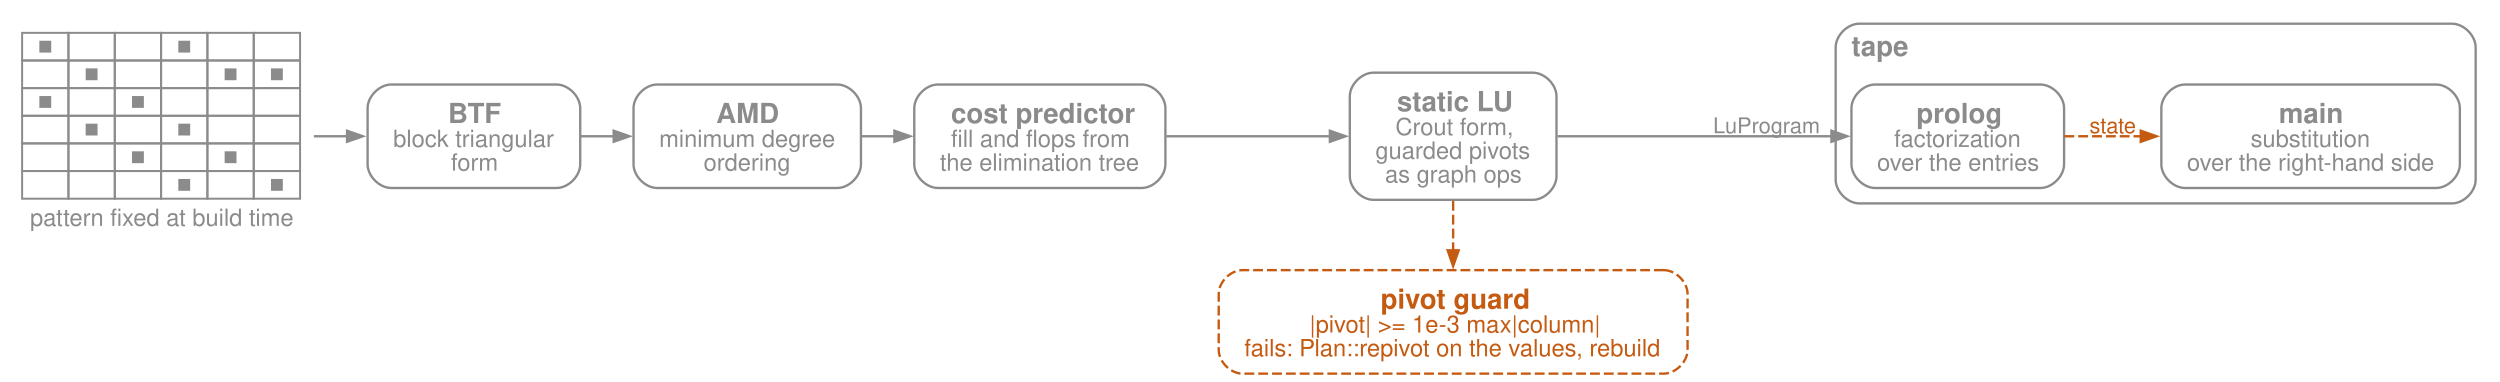
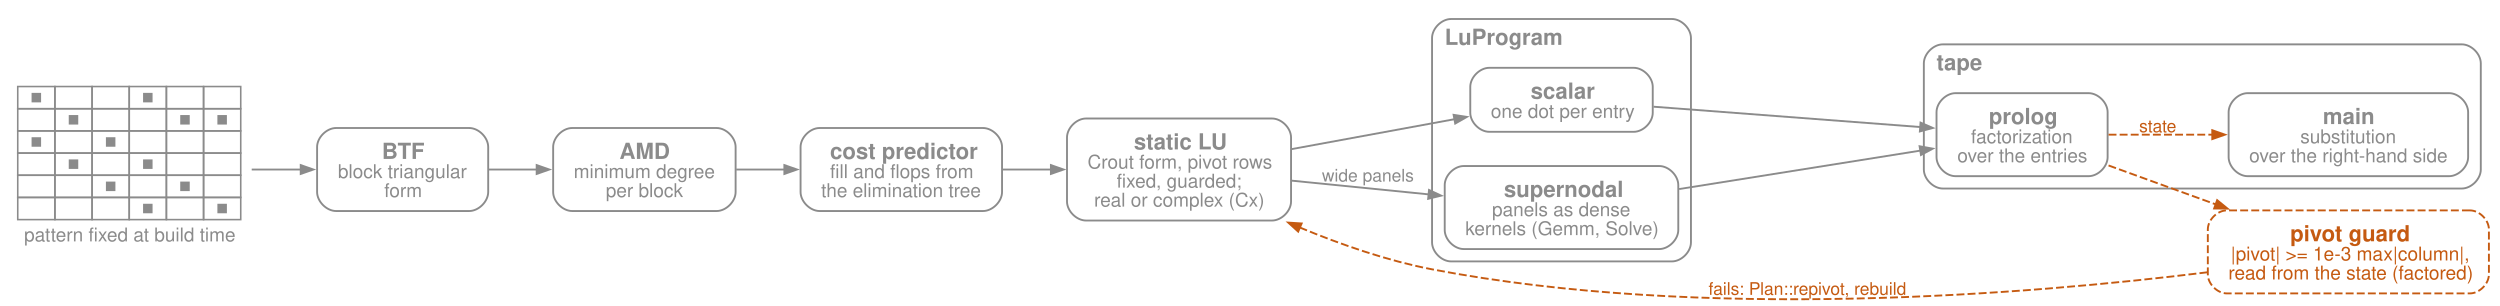
- <svg xmlns="http://www.w3.org/2000/svg" width="1266pt" height="193pt" viewBox="0.00 0.00 1266.00 193.00">
-   <g id="graph0" class="graph" transform="scale(1 1) rotate(0) translate(4 189.2)">
+ <svg xmlns="http://www.w3.org/2000/svg" width="1578pt" height="193pt" viewBox="0.00 0.00 1578.00 193.00">
+   <g id="graph0" class="graph" transform="scale(1 1) rotate(0) translate(4 189.41)">
    <g id="clust1" class="cluster">
-       <path fill="none" stroke="#8b8b8b" stroke-width="1.2" d="M937.58,-86.2C937.58,-86.2 1237.67,-86.2 1237.67,-86.2 1243.67,-86.2 1249.67,-92.2 1249.67,-98.2 1249.67,-98.2 1249.67,-165.2 1249.67,-165.2 1249.67,-171.2 1243.67,-177.2 1237.67,-177.2 1237.67,-177.2 937.58,-177.2 937.58,-177.2 931.58,-177.2 925.58,-171.2 925.58,-165.2 925.58,-165.2 925.58,-98.2 925.58,-98.2 925.58,-92.2 931.58,-86.2 937.58,-86.2" />
-       <text xml:space="preserve" text-anchor="start" x="933.58" y="-160.9" font-family="Helvetica,Arial,sans-serif" font-weight="bold" font-size="14.00" fill="#8b8b8b">tape</text>
+       <path fill="none" stroke="#8b8b8b" stroke-width="1.2" d="M911.91,-24.41C911.91,-24.41 1051.33,-24.41 1051.33,-24.41 1057.33,-24.41 1063.33,-30.41 1063.33,-36.41 1063.33,-36.41 1063.33,-165.41 1063.33,-165.41 1063.33,-171.41 1057.33,-177.41 1051.33,-177.41 1051.33,-177.41 911.91,-177.41 911.91,-177.41 905.91,-177.41 899.91,-171.41 899.91,-165.41 899.91,-165.41 899.91,-36.41 899.91,-36.41 899.91,-30.41 905.91,-24.41 911.91,-24.41" />
+       <text xml:space="preserve" text-anchor="start" x="907.91" y="-161.11" font-family="Helvetica,Arial,sans-serif" font-weight="bold" font-size="14.00" fill="#8b8b8b">LuProgram</text>
+     </g>
+     <g id="clust2" class="cluster">
+       <path fill="none" stroke="#8b8b8b" stroke-width="1.2" d="M1222.33,-70.41C1222.33,-70.41 1549.88,-70.41 1549.88,-70.41 1555.88,-70.41 1561.88,-76.41 1561.88,-82.41 1561.88,-82.41 1561.88,-149.41 1561.88,-149.41 1561.88,-155.41 1555.88,-161.41 1549.88,-161.41 1549.88,-161.41 1222.33,-161.41 1222.33,-161.41 1216.33,-161.41 1210.33,-155.41 1210.33,-149.41 1210.33,-149.41 1210.33,-82.41 1210.33,-82.41 1210.33,-76.41 1216.33,-70.41 1222.33,-70.41" />
+       <text xml:space="preserve" text-anchor="start" x="1218.33" y="-145.11" font-family="Helvetica,Arial,sans-serif" font-weight="bold" font-size="14.00" fill="#8b8b8b">tape</text>
    </g>
    <g id="node1" class="node">
-       <polygon fill="none" stroke="#8b8b8b" points="7.2,-158.57 7.2,-172.57 30.66,-172.57 30.66,-158.57 7.2,-158.57" />
-       <polygon fill="#8b8b8b" stroke="none" points="15.93,-162.57 15.93,-168.57 21.93,-168.57 21.93,-162.57 15.93,-162.57" />
-       <polygon fill="none" stroke="#8b8b8b" points="30.66,-158.57 30.66,-172.57 54.12,-172.57 54.12,-158.57 30.66,-158.57" />
-       <polygon fill="none" stroke="#8b8b8b" points="54.12,-158.57 54.12,-172.57 77.58,-172.57 77.58,-158.57 54.12,-158.57" />
-       <polygon fill="none" stroke="#8b8b8b" points="77.58,-158.57 77.58,-172.57 101.03,-172.57 101.03,-158.57 77.58,-158.57" />
-       <polygon fill="#8b8b8b" stroke="none" points="86.3,-162.57 86.3,-168.57 92.3,-168.57 92.3,-162.57 86.3,-162.57" />
-       <polygon fill="none" stroke="#8b8b8b" points="101.03,-158.57 101.03,-172.57 124.49,-172.57 124.49,-158.57 101.03,-158.57" />
-       <polygon fill="none" stroke="#8b8b8b" points="124.49,-158.57 124.49,-172.57 147.95,-172.57 147.95,-158.57 124.49,-158.57" />
-       <polygon fill="none" stroke="#8b8b8b" points="7.2,-144.57 7.2,-158.57 30.66,-158.57 30.66,-144.57 7.2,-144.57" />
-       <polygon fill="none" stroke="#8b8b8b" points="30.66,-144.57 30.66,-158.57 54.12,-158.57 54.12,-144.57 30.66,-144.57" />
-       <polygon fill="#8b8b8b" stroke="none" points="39.39,-148.57 39.39,-154.57 45.39,-154.57 45.39,-148.57 39.39,-148.57" />
-       <polygon fill="none" stroke="#8b8b8b" points="54.12,-144.57 54.12,-158.57 77.58,-158.57 77.58,-144.57 54.12,-144.57" />
-       <polygon fill="none" stroke="#8b8b8b" points="77.58,-144.57 77.58,-158.57 101.03,-158.57 101.03,-144.57 77.58,-144.57" />
-       <polygon fill="none" stroke="#8b8b8b" points="101.03,-144.57 101.03,-158.57 124.49,-158.57 124.49,-144.57 101.03,-144.57" />
-       <polygon fill="#8b8b8b" stroke="none" points="109.76,-148.57 109.76,-154.57 115.76,-154.57 115.76,-148.57 109.76,-148.57" />
-       <polygon fill="none" stroke="#8b8b8b" points="124.49,-144.57 124.49,-158.57 147.95,-158.57 147.95,-144.57 124.49,-144.57" />
-       <polygon fill="#8b8b8b" stroke="none" points="133.22,-148.57 133.22,-154.57 139.22,-154.57 139.22,-148.57 133.22,-148.57" />
-       <polygon fill="none" stroke="#8b8b8b" points="7.2,-130.57 7.2,-144.57 30.66,-144.57 30.66,-130.57 7.2,-130.57" />
-       <polygon fill="#8b8b8b" stroke="none" points="15.93,-134.57 15.93,-140.57 21.93,-140.57 21.93,-134.57 15.93,-134.57" />
-       <polygon fill="none" stroke="#8b8b8b" points="30.66,-130.57 30.66,-144.57 54.12,-144.57 54.12,-130.57 30.66,-130.57" />
-       <polygon fill="none" stroke="#8b8b8b" points="54.12,-130.57 54.12,-144.57 77.58,-144.57 77.58,-130.57 54.12,-130.57" />
-       <polygon fill="#8b8b8b" stroke="none" points="62.85,-134.57 62.85,-140.57 68.85,-140.57 68.85,-134.57 62.85,-134.57" />
-       <polygon fill="none" stroke="#8b8b8b" points="77.58,-130.57 77.58,-144.57 101.03,-144.57 101.03,-130.57 77.58,-130.57" />
-       <polygon fill="none" stroke="#8b8b8b" points="101.03,-130.57 101.03,-144.57 124.49,-144.57 124.49,-130.57 101.03,-130.57" />
-       <polygon fill="none" stroke="#8b8b8b" points="124.49,-130.57 124.49,-144.57 147.95,-144.57 147.95,-130.57 124.49,-130.57" />
-       <polygon fill="none" stroke="#8b8b8b" points="7.2,-116.58 7.2,-130.57 30.66,-130.57 30.66,-116.58 7.2,-116.58" />
-       <polygon fill="none" stroke="#8b8b8b" points="30.66,-116.58 30.66,-130.57 54.12,-130.57 54.12,-116.58 30.66,-116.58" />
-       <polygon fill="#8b8b8b" stroke="none" points="39.39,-120.58 39.39,-126.58 45.39,-126.58 45.39,-120.58 39.39,-120.58" />
-       <polygon fill="none" stroke="#8b8b8b" points="54.12,-116.58 54.12,-130.57 77.58,-130.57 77.58,-116.58 54.12,-116.58" />
-       <polygon fill="none" stroke="#8b8b8b" points="77.58,-116.58 77.58,-130.57 101.03,-130.57 101.03,-116.58 77.58,-116.58" />
-       <polygon fill="#8b8b8b" stroke="none" points="86.3,-120.58 86.3,-126.58 92.3,-126.58 92.3,-120.58 86.3,-120.58" />
-       <polygon fill="none" stroke="#8b8b8b" points="101.03,-116.58 101.03,-130.57 124.49,-130.57 124.49,-116.58 101.03,-116.58" />
-       <polygon fill="none" stroke="#8b8b8b" points="124.49,-116.58 124.49,-130.57 147.95,-130.57 147.95,-116.58 124.49,-116.58" />
-       <polygon fill="none" stroke="#8b8b8b" points="7.2,-102.58 7.2,-116.58 30.66,-116.58 30.66,-102.58 7.2,-102.58" />
-       <polygon fill="none" stroke="#8b8b8b" points="30.66,-102.58 30.66,-116.58 54.12,-116.58 54.12,-102.58 30.66,-102.58" />
-       <polygon fill="none" stroke="#8b8b8b" points="54.12,-102.58 54.12,-116.58 77.58,-116.58 77.58,-102.58 54.12,-102.58" />
-       <polygon fill="#8b8b8b" stroke="none" points="62.85,-106.58 62.85,-112.58 68.85,-112.58 68.85,-106.58 62.85,-106.58" />
-       <polygon fill="none" stroke="#8b8b8b" points="77.58,-102.58 77.58,-116.58 101.03,-116.58 101.03,-102.58 77.58,-102.58" />
-       <polygon fill="none" stroke="#8b8b8b" points="101.03,-102.58 101.03,-116.58 124.49,-116.58 124.49,-102.58 101.03,-102.58" />
-       <polygon fill="#8b8b8b" stroke="none" points="109.76,-106.58 109.76,-112.58 115.76,-112.58 115.76,-106.58 109.76,-106.58" />
-       <polygon fill="none" stroke="#8b8b8b" points="124.49,-102.58 124.49,-116.58 147.95,-116.58 147.95,-102.58 124.49,-102.58" />
-       <polygon fill="none" stroke="#8b8b8b" points="7.2,-88.58 7.2,-102.58 30.66,-102.58 30.66,-88.58 7.2,-88.58" />
-       <polygon fill="none" stroke="#8b8b8b" points="30.66,-88.58 30.66,-102.58 54.12,-102.58 54.12,-88.58 30.66,-88.58" />
-       <polygon fill="none" stroke="#8b8b8b" points="54.12,-88.58 54.12,-102.58 77.58,-102.58 77.58,-88.58 54.12,-88.58" />
-       <polygon fill="none" stroke="#8b8b8b" points="77.58,-88.58 77.58,-102.58 101.03,-102.58 101.03,-88.58 77.58,-88.58" />
-       <polygon fill="#8b8b8b" stroke="none" points="86.3,-92.58 86.3,-98.58 92.3,-98.58 92.3,-92.58 86.3,-92.58" />
-       <polygon fill="none" stroke="#8b8b8b" points="101.03,-88.58 101.03,-102.58 124.49,-102.58 124.49,-88.58 101.03,-88.58" />
-       <polygon fill="none" stroke="#8b8b8b" points="124.49,-88.58 124.49,-102.58 147.95,-102.58 147.95,-88.58 124.49,-88.58" />
-       <polygon fill="#8b8b8b" stroke="none" points="133.22,-92.58 133.22,-98.58 139.22,-98.58 139.22,-92.58 133.22,-92.58" />
-       <text xml:space="preserve" text-anchor="start" x="11.2" y="-74.83" font-family="Helvetica,Arial,sans-serif" font-size="12.00" fill="#8b8b8b">pattern fixed at build time</text>
+       <polygon fill="none" stroke="#8b8b8b" points="7.2,-120.79 7.2,-134.79 30.66,-134.79 30.66,-120.79 7.2,-120.79" />
+       <polygon fill="#8b8b8b" stroke="none" points="15.93,-124.79 15.93,-130.79 21.93,-130.79 21.93,-124.79 15.93,-124.79" />
+       <polygon fill="none" stroke="#8b8b8b" points="30.66,-120.79 30.66,-134.79 54.12,-134.79 54.12,-120.79 30.66,-120.79" />
+       <polygon fill="none" stroke="#8b8b8b" points="54.12,-120.79 54.12,-134.79 77.58,-134.79 77.58,-120.79 54.12,-120.79" />
+       <polygon fill="none" stroke="#8b8b8b" points="77.58,-120.79 77.58,-134.79 101.03,-134.79 101.03,-120.79 77.58,-120.79" />
+       <polygon fill="#8b8b8b" stroke="none" points="86.3,-124.79 86.3,-130.79 92.3,-130.79 92.3,-124.79 86.3,-124.79" />
+       <polygon fill="none" stroke="#8b8b8b" points="101.03,-120.79 101.03,-134.79 124.49,-134.79 124.49,-120.79 101.03,-120.79" />
+       <polygon fill="none" stroke="#8b8b8b" points="124.49,-120.79 124.49,-134.79 147.95,-134.79 147.95,-120.79 124.49,-120.79" />
+       <polygon fill="none" stroke="#8b8b8b" points="7.2,-106.79 7.2,-120.79 30.66,-120.79 30.66,-106.79 7.2,-106.79" />
+       <polygon fill="none" stroke="#8b8b8b" points="30.66,-106.79 30.66,-120.79 54.12,-120.79 54.12,-106.79 30.66,-106.79" />
+       <polygon fill="#8b8b8b" stroke="none" points="39.39,-110.79 39.39,-116.79 45.39,-116.79 45.39,-110.79 39.39,-110.79" />
+       <polygon fill="none" stroke="#8b8b8b" points="54.12,-106.79 54.12,-120.79 77.58,-120.79 77.58,-106.79 54.12,-106.79" />
+       <polygon fill="none" stroke="#8b8b8b" points="77.58,-106.79 77.58,-120.79 101.03,-120.79 101.03,-106.79 77.58,-106.79" />
+       <polygon fill="none" stroke="#8b8b8b" points="101.03,-106.79 101.03,-120.79 124.49,-120.79 124.49,-106.79 101.03,-106.79" />
+       <polygon fill="#8b8b8b" stroke="none" points="109.76,-110.79 109.76,-116.79 115.76,-116.79 115.76,-110.79 109.76,-110.79" />
+       <polygon fill="none" stroke="#8b8b8b" points="124.49,-106.79 124.49,-120.79 147.95,-120.79 147.95,-106.79 124.49,-106.79" />
+       <polygon fill="#8b8b8b" stroke="none" points="133.22,-110.79 133.22,-116.79 139.22,-116.79 139.22,-110.79 133.22,-110.79" />
+       <polygon fill="none" stroke="#8b8b8b" points="7.2,-92.79 7.2,-106.79 30.66,-106.79 30.66,-92.79 7.2,-92.79" />
+       <polygon fill="#8b8b8b" stroke="none" points="15.93,-96.79 15.93,-102.79 21.93,-102.79 21.93,-96.79 15.93,-96.79" />
+       <polygon fill="none" stroke="#8b8b8b" points="30.66,-92.79 30.66,-106.79 54.12,-106.79 54.12,-92.79 30.66,-92.79" />
+       <polygon fill="none" stroke="#8b8b8b" points="54.12,-92.79 54.12,-106.79 77.58,-106.79 77.58,-92.79 54.12,-92.79" />
+       <polygon fill="#8b8b8b" stroke="none" points="62.85,-96.79 62.85,-102.79 68.85,-102.79 68.85,-96.79 62.85,-96.79" />
+       <polygon fill="none" stroke="#8b8b8b" points="77.58,-92.79 77.58,-106.79 101.03,-106.79 101.03,-92.79 77.58,-92.79" />
+       <polygon fill="none" stroke="#8b8b8b" points="101.03,-92.79 101.03,-106.79 124.49,-106.79 124.49,-92.79 101.03,-92.79" />
+       <polygon fill="none" stroke="#8b8b8b" points="124.49,-92.79 124.49,-106.79 147.95,-106.79 147.95,-92.79 124.49,-92.79" />
+       <polygon fill="none" stroke="#8b8b8b" points="7.2,-78.79 7.2,-92.79 30.66,-92.79 30.66,-78.79 7.2,-78.79" />
+       <polygon fill="none" stroke="#8b8b8b" points="30.66,-78.79 30.66,-92.79 54.12,-92.79 54.12,-78.79 30.66,-78.79" />
+       <polygon fill="#8b8b8b" stroke="none" points="39.39,-82.79 39.39,-88.79 45.39,-88.79 45.39,-82.79 39.39,-82.79" />
+       <polygon fill="none" stroke="#8b8b8b" points="54.12,-78.79 54.12,-92.79 77.58,-92.79 77.58,-78.79 54.12,-78.79" />
+       <polygon fill="none" stroke="#8b8b8b" points="77.58,-78.79 77.58,-92.79 101.03,-92.79 101.03,-78.79 77.58,-78.79" />
+       <polygon fill="#8b8b8b" stroke="none" points="86.3,-82.79 86.3,-88.79 92.3,-88.79 92.3,-82.79 86.3,-82.79" />
+       <polygon fill="none" stroke="#8b8b8b" points="101.03,-78.79 101.03,-92.79 124.49,-92.79 124.49,-78.79 101.03,-78.79" />
+       <polygon fill="none" stroke="#8b8b8b" points="124.49,-78.79 124.49,-92.79 147.95,-92.79 147.95,-78.79 124.49,-78.79" />
+       <polygon fill="none" stroke="#8b8b8b" points="7.2,-64.79 7.2,-78.79 30.66,-78.79 30.66,-64.79 7.2,-64.79" />
+       <polygon fill="none" stroke="#8b8b8b" points="30.66,-64.79 30.66,-78.79 54.12,-78.79 54.12,-64.79 30.66,-64.79" />
+       <polygon fill="none" stroke="#8b8b8b" points="54.12,-64.79 54.12,-78.79 77.58,-78.79 77.58,-64.79 54.12,-64.79" />
+       <polygon fill="#8b8b8b" stroke="none" points="62.85,-68.79 62.85,-74.79 68.85,-74.79 68.85,-68.79 62.85,-68.79" />
+       <polygon fill="none" stroke="#8b8b8b" points="77.58,-64.79 77.58,-78.79 101.03,-78.79 101.03,-64.79 77.58,-64.79" />
+       <polygon fill="none" stroke="#8b8b8b" points="101.03,-64.79 101.03,-78.79 124.49,-78.79 124.49,-64.79 101.03,-64.79" />
+       <polygon fill="#8b8b8b" stroke="none" points="109.76,-68.79 109.76,-74.79 115.76,-74.79 115.76,-68.79 109.76,-68.79" />
+       <polygon fill="none" stroke="#8b8b8b" points="124.49,-64.79 124.49,-78.79 147.95,-78.79 147.95,-64.79 124.49,-64.79" />
+       <polygon fill="none" stroke="#8b8b8b" points="7.2,-50.79 7.2,-64.79 30.66,-64.79 30.66,-50.79 7.2,-50.79" />
+       <polygon fill="none" stroke="#8b8b8b" points="30.66,-50.79 30.66,-64.79 54.12,-64.79 54.12,-50.79 30.66,-50.79" />
+       <polygon fill="none" stroke="#8b8b8b" points="54.12,-50.79 54.12,-64.79 77.58,-64.79 77.58,-50.79 54.12,-50.79" />
+       <polygon fill="none" stroke="#8b8b8b" points="77.58,-50.79 77.58,-64.79 101.03,-64.79 101.03,-50.79 77.58,-50.79" />
+       <polygon fill="#8b8b8b" stroke="none" points="86.3,-54.79 86.3,-60.79 92.3,-60.79 92.3,-54.79 86.3,-54.79" />
+       <polygon fill="none" stroke="#8b8b8b" points="101.03,-50.79 101.03,-64.79 124.49,-64.79 124.49,-50.79 101.03,-50.79" />
+       <polygon fill="none" stroke="#8b8b8b" points="124.49,-50.79 124.49,-64.79 147.95,-64.79 147.95,-50.79 124.49,-50.79" />
+       <polygon fill="#8b8b8b" stroke="none" points="133.22,-54.79 133.22,-60.79 139.22,-60.79 139.22,-54.79 133.22,-54.79" />
+       <text xml:space="preserve" text-anchor="start" x="11.2" y="-37.04" font-family="Helvetica,Arial,sans-serif" font-size="12.00" fill="#8b8b8b">pattern fixed at build time</text>
    </g>
    <g id="node2" class="node">
-       <path fill="none" stroke="#8b8b8b" stroke-width="1.2" d="M277.82,-146.4C277.82,-146.4 194.15,-146.4 194.15,-146.4 188.15,-146.4 182.15,-140.4 182.15,-134.4 182.15,-134.4 182.15,-106 182.15,-106 182.15,-100 188.15,-94 194.15,-94 194.15,-94 277.82,-94 277.82,-94 283.82,-94 289.82,-100 289.82,-106 289.82,-106 289.82,-134.4 289.82,-134.4 289.82,-140.4 283.82,-146.4 277.82,-146.4" />
-       <text xml:space="preserve" text-anchor="start" x="222.86" y="-126.9" font-family="Helvetica,Arial,sans-serif" font-weight="bold" font-size="14.00" fill="#8b8b8b">BTF</text>
-       <text xml:space="preserve" text-anchor="start" x="195.11" y="-114.8" font-family="Helvetica,Arial,sans-serif" font-size="12.00" fill="#8b8b8b">block triangular</text>
-       <text xml:space="preserve" text-anchor="start" x="224.36" y="-102.8" font-family="Helvetica,Arial,sans-serif" font-size="12.00" fill="#8b8b8b">form</text>
+       <path fill="none" stroke="#8b8b8b" stroke-width="1.2" d="M292.15,-108.61C292.15,-108.61 208.15,-108.61 208.15,-108.61 202.15,-108.61 196.15,-102.61 196.15,-96.61 196.15,-96.61 196.15,-68.21 196.15,-68.21 196.15,-62.21 202.15,-56.21 208.15,-56.21 208.15,-56.21 292.15,-56.21 292.15,-56.21 298.15,-56.21 304.15,-62.21 304.15,-68.21 304.15,-68.21 304.15,-96.61 304.15,-96.61 304.15,-102.61 298.15,-108.61 292.15,-108.61" />
+       <text xml:space="preserve" text-anchor="start" x="237.03" y="-89.11" font-family="Helvetica,Arial,sans-serif" font-weight="bold" font-size="14.00" fill="#8b8b8b">BTF</text>
+       <text xml:space="preserve" text-anchor="start" x="209.28" y="-77.01" font-family="Helvetica,Arial,sans-serif" font-size="12.00" fill="#8b8b8b">block triangular</text>
+       <text xml:space="preserve" text-anchor="start" x="238.53" y="-65.01" font-family="Helvetica,Arial,sans-serif" font-size="12.00" fill="#8b8b8b">form</text>
    </g>
    <g id="edge1" class="edge">
-       <path fill="none" stroke="#8b8b8b" stroke-width="1.2" d="M154.95,-120.2C160.71,-120.2 166.49,-120.2 172.15,-120.2" />
-       <polygon fill="#8b8b8b" stroke="#8b8b8b" stroke-width="1.2" points="171.74,-123 179.74,-120.2 171.74,-117.4 171.74,-123" />
+       <path fill="none" stroke="#8b8b8b" stroke-width="1.2" d="M154.88,-82.41C165.3,-82.41 175.9,-82.41 186.05,-82.41" />
+       <polygon fill="#8b8b8b" stroke="#8b8b8b" stroke-width="1.2" points="185.81,-85.21 193.81,-82.41 185.81,-79.61 185.81,-85.21" />
    </g>
    <g id="node3" class="node">
-       <path fill="none" stroke="#8b8b8b" stroke-width="1.2" d="M419.99,-146.4C419.99,-146.4 328.82,-146.4 328.82,-146.4 322.82,-146.4 316.82,-140.4 316.82,-134.4 316.82,-134.4 316.82,-106 316.82,-106 316.82,-100 322.82,-94 328.82,-94 328.82,-94 419.99,-94 419.99,-94 425.99,-94 431.99,-100 431.99,-106 431.99,-106 431.99,-134.4 431.99,-134.4 431.99,-140.4 425.99,-146.4 419.99,-146.4" />
-       <text xml:space="preserve" text-anchor="start" x="358.66" y="-126.9" font-family="Helvetica,Arial,sans-serif" font-weight="bold" font-size="14.00" fill="#8b8b8b">AMD</text>
-       <text xml:space="preserve" text-anchor="start" x="329.78" y="-114.8" font-family="Helvetica,Arial,sans-serif" font-size="12.00" fill="#8b8b8b">minimum degree</text>
-       <text xml:space="preserve" text-anchor="start" x="352.28" y="-102.8" font-family="Helvetica,Arial,sans-serif" font-size="12.00" fill="#8b8b8b">ordering</text>
+       <path fill="none" stroke="#8b8b8b" stroke-width="1.2" d="M448.32,-108.61C448.32,-108.61 357.15,-108.61 357.15,-108.61 351.15,-108.61 345.15,-102.61 345.15,-96.61 345.15,-96.61 345.15,-68.21 345.15,-68.21 345.15,-62.21 351.15,-56.21 357.15,-56.21 357.15,-56.21 448.32,-56.21 448.32,-56.21 454.32,-56.21 460.32,-62.21 460.32,-68.21 460.32,-68.21 460.32,-96.61 460.32,-96.61 460.32,-102.61 454.32,-108.61 448.32,-108.61" />
+       <text xml:space="preserve" text-anchor="start" x="386.99" y="-89.11" font-family="Helvetica,Arial,sans-serif" font-weight="bold" font-size="14.00" fill="#8b8b8b">AMD</text>
+       <text xml:space="preserve" text-anchor="start" x="358.11" y="-77.01" font-family="Helvetica,Arial,sans-serif" font-size="12.00" fill="#8b8b8b">minimum degree</text>
+       <text xml:space="preserve" text-anchor="start" x="378.36" y="-65.01" font-family="Helvetica,Arial,sans-serif" font-size="12.00" fill="#8b8b8b">per block</text>
    </g>
    <g id="edge2" class="edge">
-       <path fill="none" stroke="#8b8b8b" stroke-width="1.2" d="M290.12,-120.2C295.68,-120.2 301.38,-120.2 307.06,-120.2" />
-       <polygon fill="#8b8b8b" stroke="#8b8b8b" stroke-width="1.2" points="306.77,-123 314.77,-120.2 306.77,-117.4 306.77,-123" />
+       <path fill="none" stroke="#8b8b8b" stroke-width="1.2" d="M304.66,-82.41C314.47,-82.41 324.81,-82.41 334.94,-82.41" />
+       <polygon fill="#8b8b8b" stroke="#8b8b8b" stroke-width="1.2" points="334.75,-85.21 342.75,-82.41 334.75,-79.61 334.75,-85.21" />
    </g>
    <g id="node4" class="node">
-       <path fill="none" stroke="#8b8b8b" stroke-width="1.2" d="M574.16,-146.4C574.16,-146.4 470.99,-146.4 470.99,-146.4 464.99,-146.4 458.99,-140.4 458.99,-134.4 458.99,-134.4 458.99,-106 458.99,-106 458.99,-100 464.99,-94 470.99,-94 470.99,-94 574.16,-94 574.16,-94 580.16,-94 586.16,-100 586.16,-106 586.16,-106 586.16,-134.4 586.16,-134.4 586.16,-140.4 580.16,-146.4 574.16,-146.4" />
-       <text xml:space="preserve" text-anchor="start" x="477.58" y="-126.9" font-family="Helvetica,Arial,sans-serif" font-weight="bold" font-size="14.00" fill="#8b8b8b">cost predictor</text>
-       <text xml:space="preserve" text-anchor="start" x="477.58" y="-114.8" font-family="Helvetica,Arial,sans-serif" font-size="12.00" fill="#8b8b8b">fill and flops from</text>
-       <text xml:space="preserve" text-anchor="start" x="471.95" y="-102.8" font-family="Helvetica,Arial,sans-serif" font-size="12.00" fill="#8b8b8b">the elimination tree</text>
+       <path fill="none" stroke="#8b8b8b" stroke-width="1.2" d="M616.49,-108.61C616.49,-108.61 513.32,-108.61 513.32,-108.61 507.32,-108.61 501.32,-102.61 501.32,-96.61 501.32,-96.61 501.32,-68.21 501.32,-68.21 501.32,-62.21 507.32,-56.21 513.32,-56.21 513.32,-56.21 616.49,-56.21 616.49,-56.21 622.49,-56.21 628.49,-62.21 628.49,-68.21 628.49,-68.21 628.49,-96.61 628.49,-96.61 628.49,-102.61 622.49,-108.61 616.49,-108.61" />
+       <text xml:space="preserve" text-anchor="start" x="519.91" y="-89.11" font-family="Helvetica,Arial,sans-serif" font-weight="bold" font-size="14.00" fill="#8b8b8b">cost predictor</text>
+       <text xml:space="preserve" text-anchor="start" x="519.91" y="-77.01" font-family="Helvetica,Arial,sans-serif" font-size="12.00" fill="#8b8b8b">fill and flops from</text>
+       <text xml:space="preserve" text-anchor="start" x="514.28" y="-65.01" font-family="Helvetica,Arial,sans-serif" font-size="12.00" fill="#8b8b8b">the elimination tree</text>
    </g>
    <g id="edge3" class="edge">
-       <path fill="none" stroke="#8b8b8b" stroke-width="1.2" d="M432.34,-120.2C437.88,-120.2 443.56,-120.2 449.23,-120.2" />
-       <polygon fill="#8b8b8b" stroke="#8b8b8b" stroke-width="1.2" points="448.93,-123 456.93,-120.2 448.93,-117.4 448.93,-123" />
+       <path fill="none" stroke="#8b8b8b" stroke-width="1.2" d="M460.66,-82.41C470.54,-82.41 480.93,-82.41 491.16,-82.41" />
+       <polygon fill="#8b8b8b" stroke="#8b8b8b" stroke-width="1.2" points="491.09,-85.21 499.09,-82.41 491.09,-79.61 491.09,-85.21" />
    </g>
    <g id="node5" class="node">
-       <path fill="none" stroke="#8b8b8b" stroke-width="1.2" d="M772.21,-152.4C772.21,-152.4 691.54,-152.4 691.54,-152.4 685.54,-152.4 679.54,-146.4 679.54,-140.4 679.54,-140.4 679.54,-100 679.54,-100 679.54,-94 685.54,-88 691.54,-88 691.54,-88 772.21,-88 772.21,-88 778.21,-88 784.21,-94 784.21,-100 784.21,-100 784.21,-140.4 784.21,-140.4 784.21,-146.4 778.21,-152.4 772.21,-152.4" />
-       <text xml:space="preserve" text-anchor="start" x="703.37" y="-132.9" font-family="Helvetica,Arial,sans-serif" font-weight="bold" font-size="14.00" fill="#8b8b8b">static LU</text>
-       <text xml:space="preserve" text-anchor="start" x="702.62" y="-120.8" font-family="Helvetica,Arial,sans-serif" font-size="12.00" fill="#8b8b8b">Crout form,</text>
-       <text xml:space="preserve" text-anchor="start" x="692.5" y="-108.8" font-family="Helvetica,Arial,sans-serif" font-size="12.00" fill="#8b8b8b">guarded pivots</text>
-       <text xml:space="preserve" text-anchor="start" x="697.37" y="-96.8" font-family="Helvetica,Arial,sans-serif" font-size="12.00" fill="#8b8b8b">as graph ops</text>
+       <path fill="none" stroke="#8b8b8b" stroke-width="1.2" d="M798.91,-114.61C798.91,-114.61 681.49,-114.61 681.49,-114.61 675.49,-114.61 669.49,-108.61 669.49,-102.61 669.49,-102.61 669.49,-62.21 669.49,-62.21 669.49,-56.21 675.49,-50.21 681.49,-50.21 681.49,-50.21 798.91,-50.21 798.91,-50.21 804.91,-50.21 810.91,-56.21 810.91,-62.21 810.91,-62.21 810.91,-102.61 810.91,-102.61 810.91,-108.61 804.91,-114.61 798.91,-114.61" />
+       <text xml:space="preserve" text-anchor="start" x="711.7" y="-95.11" font-family="Helvetica,Arial,sans-serif" font-weight="bold" font-size="14.00" fill="#8b8b8b">static LU</text>
+       <text xml:space="preserve" text-anchor="start" x="682.45" y="-83.01" font-family="Helvetica,Arial,sans-serif" font-size="12.00" fill="#8b8b8b">Crout form, pivot rows</text>
+       <text xml:space="preserve" text-anchor="start" x="700.83" y="-71.01" font-family="Helvetica,Arial,sans-serif" font-size="12.00" fill="#8b8b8b">fixed, guarded;</text>
+       <text xml:space="preserve" text-anchor="start" x="686.58" y="-59.01" font-family="Helvetica,Arial,sans-serif" font-size="12.00" fill="#8b8b8b">real or complex (Cx)</text>
    </g>
    <g id="edge4" class="edge">
-       <path fill="none" stroke="#8b8b8b" stroke-width="1.2" d="M586.61,-120.2C612.91,-120.2 643.36,-120.2 669.48,-120.2" />
-       <polygon fill="#8b8b8b" stroke="#8b8b8b" stroke-width="1.2" points="669.45,-123 677.45,-120.2 669.45,-117.4 669.45,-123" />
+       <path fill="none" stroke="#8b8b8b" stroke-width="1.2" d="M628.96,-82.41C638.86,-82.41 649.2,-82.41 659.42,-82.41" />
+       <polygon fill="#8b8b8b" stroke="#8b8b8b" stroke-width="1.2" points="659.34,-85.21 667.34,-82.41 659.34,-79.61 659.34,-85.21" />
    </g>
    <g id="node6" class="node">
-       <path fill="none" stroke="#8b8b8b" stroke-width="1.2" d="M1029.25,-146.4C1029.25,-146.4 945.58,-146.4 945.58,-146.4 939.58,-146.4 933.58,-140.4 933.58,-134.4 933.58,-134.4 933.58,-106 933.58,-106 933.58,-100 939.58,-94 945.58,-94 945.58,-94 1029.25,-94 1029.25,-94 1035.25,-94 1041.25,-100 1041.25,-106 1041.25,-106 1041.25,-134.4 1041.25,-134.4 1041.25,-140.4 1035.25,-146.4 1029.25,-146.4" />
-       <text xml:space="preserve" text-anchor="start" x="966.42" y="-126.9" font-family="Helvetica,Arial,sans-serif" font-weight="bold" font-size="14.00" fill="#8b8b8b">prolog</text>
-       <text xml:space="preserve" text-anchor="start" x="955.17" y="-114.8" font-family="Helvetica,Arial,sans-serif" font-size="12.00" fill="#8b8b8b">factorization</text>
-       <text xml:space="preserve" text-anchor="start" x="946.54" y="-102.8" font-family="Helvetica,Arial,sans-serif" font-size="12.00" fill="#8b8b8b">over the entries</text>
+       <path fill="none" stroke="#8b8b8b" stroke-width="1.2" d="M1027.21,-146.61C1027.21,-146.61 936.04,-146.61 936.04,-146.61 930.04,-146.61 924.04,-140.61 924.04,-134.61 924.04,-134.61 924.04,-118.21 924.04,-118.21 924.04,-112.21 930.04,-106.21 936.04,-106.21 936.04,-106.21 1027.21,-106.21 1027.21,-106.21 1033.21,-106.21 1039.21,-112.21 1039.21,-118.21 1039.21,-118.21 1039.21,-134.61 1039.21,-134.61 1039.21,-140.61 1033.21,-146.61 1027.21,-146.61" />
+       <text xml:space="preserve" text-anchor="start" x="962.12" y="-127.11" font-family="Helvetica,Arial,sans-serif" font-weight="bold" font-size="14.00" fill="#8b8b8b">scalar</text>
+       <text xml:space="preserve" text-anchor="start" x="937" y="-115.01" font-family="Helvetica,Arial,sans-serif" font-size="12.00" fill="#8b8b8b">one dot per entry</text>
    </g>
    <g id="edge5" class="edge">
-       <path fill="none" stroke="#8b8b8b" stroke-width="1.2" d="M784.79,-120.2C824.98,-120.2 880.8,-120.2 923.52,-120.2" />
-       <polygon fill="#8b8b8b" stroke="#8b8b8b" stroke-width="1.2" points="923.44,-123 931.44,-120.2 923.44,-117.4 923.44,-123" />
-       <text xml:space="preserve" text-anchor="middle" x="890.58" y="-121.75" font-family="Helvetica,Arial,sans-serif" font-size="11.00" fill="#8b8b8b">LuProgram</text>
+       <path fill="none" stroke="#8b8b8b" stroke-width="1.2" d="M811.42,-95.32C843.94,-101.29 882.39,-108.36 914.4,-114.24" />
+       <polygon fill="#8b8b8b" stroke="#8b8b8b" stroke-width="1.2" points="913.52,-116.93 921.9,-115.62 914.53,-111.42 913.52,-116.93" />
+     </g>
+     <g id="node7" class="node">
+       <path fill="none" stroke="#8b8b8b" stroke-width="1.2" d="M1043.33,-84.61C1043.33,-84.61 919.91,-84.61 919.91,-84.61 913.91,-84.61 907.91,-78.61 907.91,-72.61 907.91,-72.61 907.91,-44.21 907.91,-44.21 907.91,-38.21 913.91,-32.21 919.91,-32.21 919.91,-32.21 1043.33,-32.21 1043.33,-32.21 1049.33,-32.21 1055.33,-38.21 1055.33,-44.21 1055.33,-44.21 1055.33,-72.61 1055.33,-72.61 1055.33,-78.61 1049.33,-84.61 1043.33,-84.61" />
+       <text xml:space="preserve" text-anchor="start" x="945.25" y="-65.11" font-family="Helvetica,Arial,sans-serif" font-weight="bold" font-size="14.00" fill="#8b8b8b">supernodal</text>
+       <text xml:space="preserve" text-anchor="start" x="937.75" y="-53.01" font-family="Helvetica,Arial,sans-serif" font-size="12.00" fill="#8b8b8b">panels as dense</text>
+       <text xml:space="preserve" text-anchor="start" x="920.87" y="-41.01" font-family="Helvetica,Arial,sans-serif" font-size="12.00" fill="#8b8b8b">kernels (Gemm, Solve)</text>
+     </g>
+     <g id="edge6" class="edge">
+       <path fill="none" stroke="#8b8b8b" stroke-width="1.2" d="M811.42,-75.37C838.56,-72.65 869.84,-69.52 898.05,-66.69" />
+       <polygon fill="#8b8b8b" stroke="#8b8b8b" stroke-width="1.2" points="898,-69.51 905.68,-65.92 897.45,-63.93 898,-69.51" />
+       <text xml:space="preserve" text-anchor="middle" x="859.41" y="-74.82" font-family="Helvetica,Arial,sans-serif" font-size="11.00" fill="#8b8b8b">wide panels</text>
    </g>
    <g id="node8" class="node">
-       <path fill="none" stroke="#c55a11" stroke-width="1.2" stroke-dasharray="5,2" d="M838.58,-52.4C838.58,-52.4 625.16,-52.4 625.16,-52.4 619.16,-52.4 613.16,-46.4 613.16,-40.4 613.16,-40.4 613.16,-12 613.16,-12 613.16,-6 619.16,0 625.16,0 625.16,0 838.58,0 838.58,0 844.58,0 850.58,-6 850.58,-12 850.58,-12 850.58,-40.4 850.58,-40.4 850.58,-46.4 844.58,-52.4 838.58,-52.4" />
-       <text xml:space="preserve" text-anchor="start" x="695.12" y="-32.9" font-family="Helvetica,Arial,sans-serif" font-weight="bold" font-size="14.00" fill="#c55a11">pivot guard</text>
-       <text xml:space="preserve" text-anchor="start" x="659.12" y="-20.8" font-family="Helvetica,Arial,sans-serif" font-size="12.00" fill="#c55a11">|pivot| &gt;= 1e-3 max|column|</text>
-       <text xml:space="preserve" text-anchor="start" x="626.12" y="-8.8" font-family="Helvetica,Arial,sans-serif" font-size="12.00" fill="#c55a11">fails: Plan::repivot on the values, rebuild</text>
+       <path fill="none" stroke="#8b8b8b" stroke-width="1.2" d="M1314.33,-130.61C1314.33,-130.61 1230.33,-130.61 1230.33,-130.61 1224.33,-130.61 1218.33,-124.61 1218.33,-118.61 1218.33,-118.61 1218.33,-90.21 1218.33,-90.21 1218.33,-84.21 1224.33,-78.21 1230.33,-78.21 1230.33,-78.21 1314.33,-78.21 1314.33,-78.21 1320.33,-78.21 1326.33,-84.21 1326.33,-90.21 1326.33,-90.21 1326.33,-118.61 1326.33,-118.61 1326.33,-124.61 1320.33,-130.61 1314.33,-130.61" />
+       <text xml:space="preserve" text-anchor="start" x="1251.33" y="-111.11" font-family="Helvetica,Arial,sans-serif" font-weight="bold" font-size="14.00" fill="#8b8b8b">prolog</text>
+       <text xml:space="preserve" text-anchor="start" x="1240.08" y="-99.01" font-family="Helvetica,Arial,sans-serif" font-size="12.00" fill="#8b8b8b">factorization</text>
+       <text xml:space="preserve" text-anchor="start" x="1231.46" y="-87.01" font-family="Helvetica,Arial,sans-serif" font-size="12.00" fill="#8b8b8b">over the entries</text>
    </g>
    <g id="edge7" class="edge">
-       <path fill="none" stroke="#c55a11" stroke-width="1.2" stroke-dasharray="5,2" d="M731.87,-87.47C731.87,-79.13 731.87,-70.78 731.87,-62.44" />
-       <polygon fill="#c55a11" stroke="#c55a11" stroke-width="1.2" points="734.67,-62.45 731.87,-54.45 729.07,-62.45 734.67,-62.45" />
+       <path fill="none" stroke="#8b8b8b" stroke-width="1.2" d="M1039.66,-122.06C1088.19,-118.37 1157.81,-113.06 1208.04,-109.23" />
+       <polygon fill="#8b8b8b" stroke="#8b8b8b" stroke-width="1.2" points="1208.25,-112.03 1216.01,-108.63 1207.82,-106.44 1208.25,-112.03" />
    </g>
-     <g id="node7" class="node">
-       <path fill="none" stroke="#8b8b8b" stroke-width="1.2" d="M1229.67,-146.4C1229.67,-146.4 1102.5,-146.4 1102.5,-146.4 1096.5,-146.4 1090.5,-140.4 1090.5,-134.4 1090.5,-134.4 1090.5,-106 1090.5,-106 1090.5,-100 1096.5,-94 1102.5,-94 1102.5,-94 1229.67,-94 1229.67,-94 1235.67,-94 1241.67,-100 1241.67,-106 1241.67,-106 1241.67,-134.4 1241.67,-134.4 1241.67,-140.4 1235.67,-146.4 1229.67,-146.4" />
-       <text xml:space="preserve" text-anchor="start" x="1149.96" y="-126.9" font-family="Helvetica,Arial,sans-serif" font-weight="bold" font-size="14.00" fill="#8b8b8b">main</text>
-       <text xml:space="preserve" text-anchor="start" x="1135.71" y="-114.8" font-family="Helvetica,Arial,sans-serif" font-size="12.00" fill="#8b8b8b">substitution</text>
-       <text xml:space="preserve" text-anchor="start" x="1103.46" y="-102.8" font-family="Helvetica,Arial,sans-serif" font-size="12.00" fill="#8b8b8b">over the right-hand side</text>
+     <g id="edge8" class="edge">
+       <path fill="none" stroke="#8b8b8b" stroke-width="1.2" d="M1055.85,-70.08C1102.85,-77.57 1163.26,-87.19 1208.16,-94.35" />
+       <polygon fill="#8b8b8b" stroke="#8b8b8b" stroke-width="1.2" points="1207.64,-97.1 1215.98,-95.59 1208.52,-91.57 1207.64,-97.1" />
    </g>
-     <g id="edge6" class="edge">
-       <path fill="none" stroke="#c55a11" stroke-width="1.2" stroke-dasharray="5,2" d="M1041.42,-120.2C1053.69,-120.2 1067.05,-120.2 1080.3,-120.2" />
-       <polygon fill="#c55a11" stroke="#c55a11" stroke-width="1.2" points="1080.09,-123 1088.09,-120.2 1080.09,-117.4 1080.09,-123" />
-       <text xml:space="preserve" text-anchor="middle" x="1065.88" y="-121.75" font-family="Helvetica,Arial,sans-serif" font-size="11.00" fill="#c55a11">state</text>
+     <g id="node9" class="node">
+       <path fill="none" stroke="#8b8b8b" stroke-width="1.2" d="M1541.88,-130.61C1541.88,-130.61 1414.71,-130.61 1414.71,-130.61 1408.71,-130.61 1402.71,-124.61 1402.71,-118.61 1402.71,-118.61 1402.71,-90.21 1402.71,-90.21 1402.71,-84.21 1408.71,-78.21 1414.71,-78.21 1414.71,-78.21 1541.88,-78.21 1541.88,-78.21 1547.88,-78.21 1553.88,-84.21 1553.88,-90.21 1553.88,-90.21 1553.88,-118.61 1553.88,-118.61 1553.88,-124.61 1547.88,-130.61 1541.88,-130.61" />
+       <text xml:space="preserve" text-anchor="start" x="1462.17" y="-111.11" font-family="Helvetica,Arial,sans-serif" font-weight="bold" font-size="14.00" fill="#8b8b8b">main</text>
+       <text xml:space="preserve" text-anchor="start" x="1447.92" y="-99.01" font-family="Helvetica,Arial,sans-serif" font-size="12.00" fill="#8b8b8b">substitution</text>
+       <text xml:space="preserve" text-anchor="start" x="1415.67" y="-87.01" font-family="Helvetica,Arial,sans-serif" font-size="12.00" fill="#8b8b8b">over the right-hand side</text>
+     </g>
+     <g id="edge9" class="edge">
+       <path fill="none" stroke="#c55a11" stroke-width="1.2" stroke-dasharray="5,2" d="M1326.92,-104.41C1346.97,-104.41 1370.26,-104.41 1392.45,-104.41" />
+       <polygon fill="#c55a11" stroke="#c55a11" stroke-width="1.2" points="1392.39,-107.21 1400.39,-104.41 1392.39,-101.61 1392.39,-107.21" />
+       <text xml:space="preserve" text-anchor="middle" x="1357.96" y="-105.96" font-family="Helvetica,Arial,sans-serif" font-size="11.00" fill="#c55a11">state</text>
+     </g>
+     <g id="node10" class="node">
+       <path fill="none" stroke="#c55a11" stroke-width="1.2" stroke-dasharray="5,2" d="M1555,-56.61C1555,-56.61 1401.58,-56.61 1401.58,-56.61 1395.58,-56.61 1389.58,-50.61 1389.58,-44.61 1389.58,-44.61 1389.58,-16.21 1389.58,-16.21 1389.58,-10.21 1395.58,-4.21 1401.58,-4.21 1401.58,-4.21 1555,-4.21 1555,-4.21 1561,-4.21 1567,-10.21 1567,-16.21 1567,-16.21 1567,-44.61 1567,-44.61 1567,-50.61 1561,-56.61 1555,-56.61" />
+       <text xml:space="preserve" text-anchor="start" x="1441.54" y="-37.11" font-family="Helvetica,Arial,sans-serif" font-weight="bold" font-size="14.00" fill="#c55a11">pivot guard</text>
+       <text xml:space="preserve" text-anchor="start" x="1404.04" y="-25.01" font-family="Helvetica,Arial,sans-serif" font-size="12.00" fill="#c55a11">|pivot| &gt;= 1e-3 max|column|,</text>
+       <text xml:space="preserve" text-anchor="start" x="1402.54" y="-13.01" font-family="Helvetica,Arial,sans-serif" font-size="12.00" fill="#c55a11">read from the state (factored)</text>
+     </g>
+     <g id="edge10" class="edge">
+       <path fill="none" stroke="#c55a11" stroke-width="1.2" stroke-dasharray="5,2" d="M1326.92,-84.97C1347.65,-77.45 1371.86,-68.66 1394.72,-60.37" />
+       <polygon fill="#c55a11" stroke="#c55a11" stroke-width="1.2" points="1395.47,-63.08 1402.03,-57.72 1393.56,-57.81 1395.47,-63.08" />
+     </g>
+     <g id="edge11" class="edge">
+       <path fill="none" stroke="#c55a11" stroke-width="1.2" stroke-dasharray="5,2" d="M1389.28,-17.54C1275.23,-3.41 1070.76,13.26 899.91,-19.41 871.78,-24.79 842.28,-35.08 816.45,-45.81" />
+       <polygon fill="#c55a11" stroke="#c55a11" stroke-width="1.2" points="815.41,-43.21 809.14,-48.91 817.6,-48.36 815.41,-43.21" />
+       <text xml:space="preserve" text-anchor="middle" x="1136.83" y="-3.31" font-family="Helvetica,Arial,sans-serif" font-size="11.00" fill="#c55a11">fails: Plan::repivot, rebuild</text>
    </g>
  </g>
</svg>
